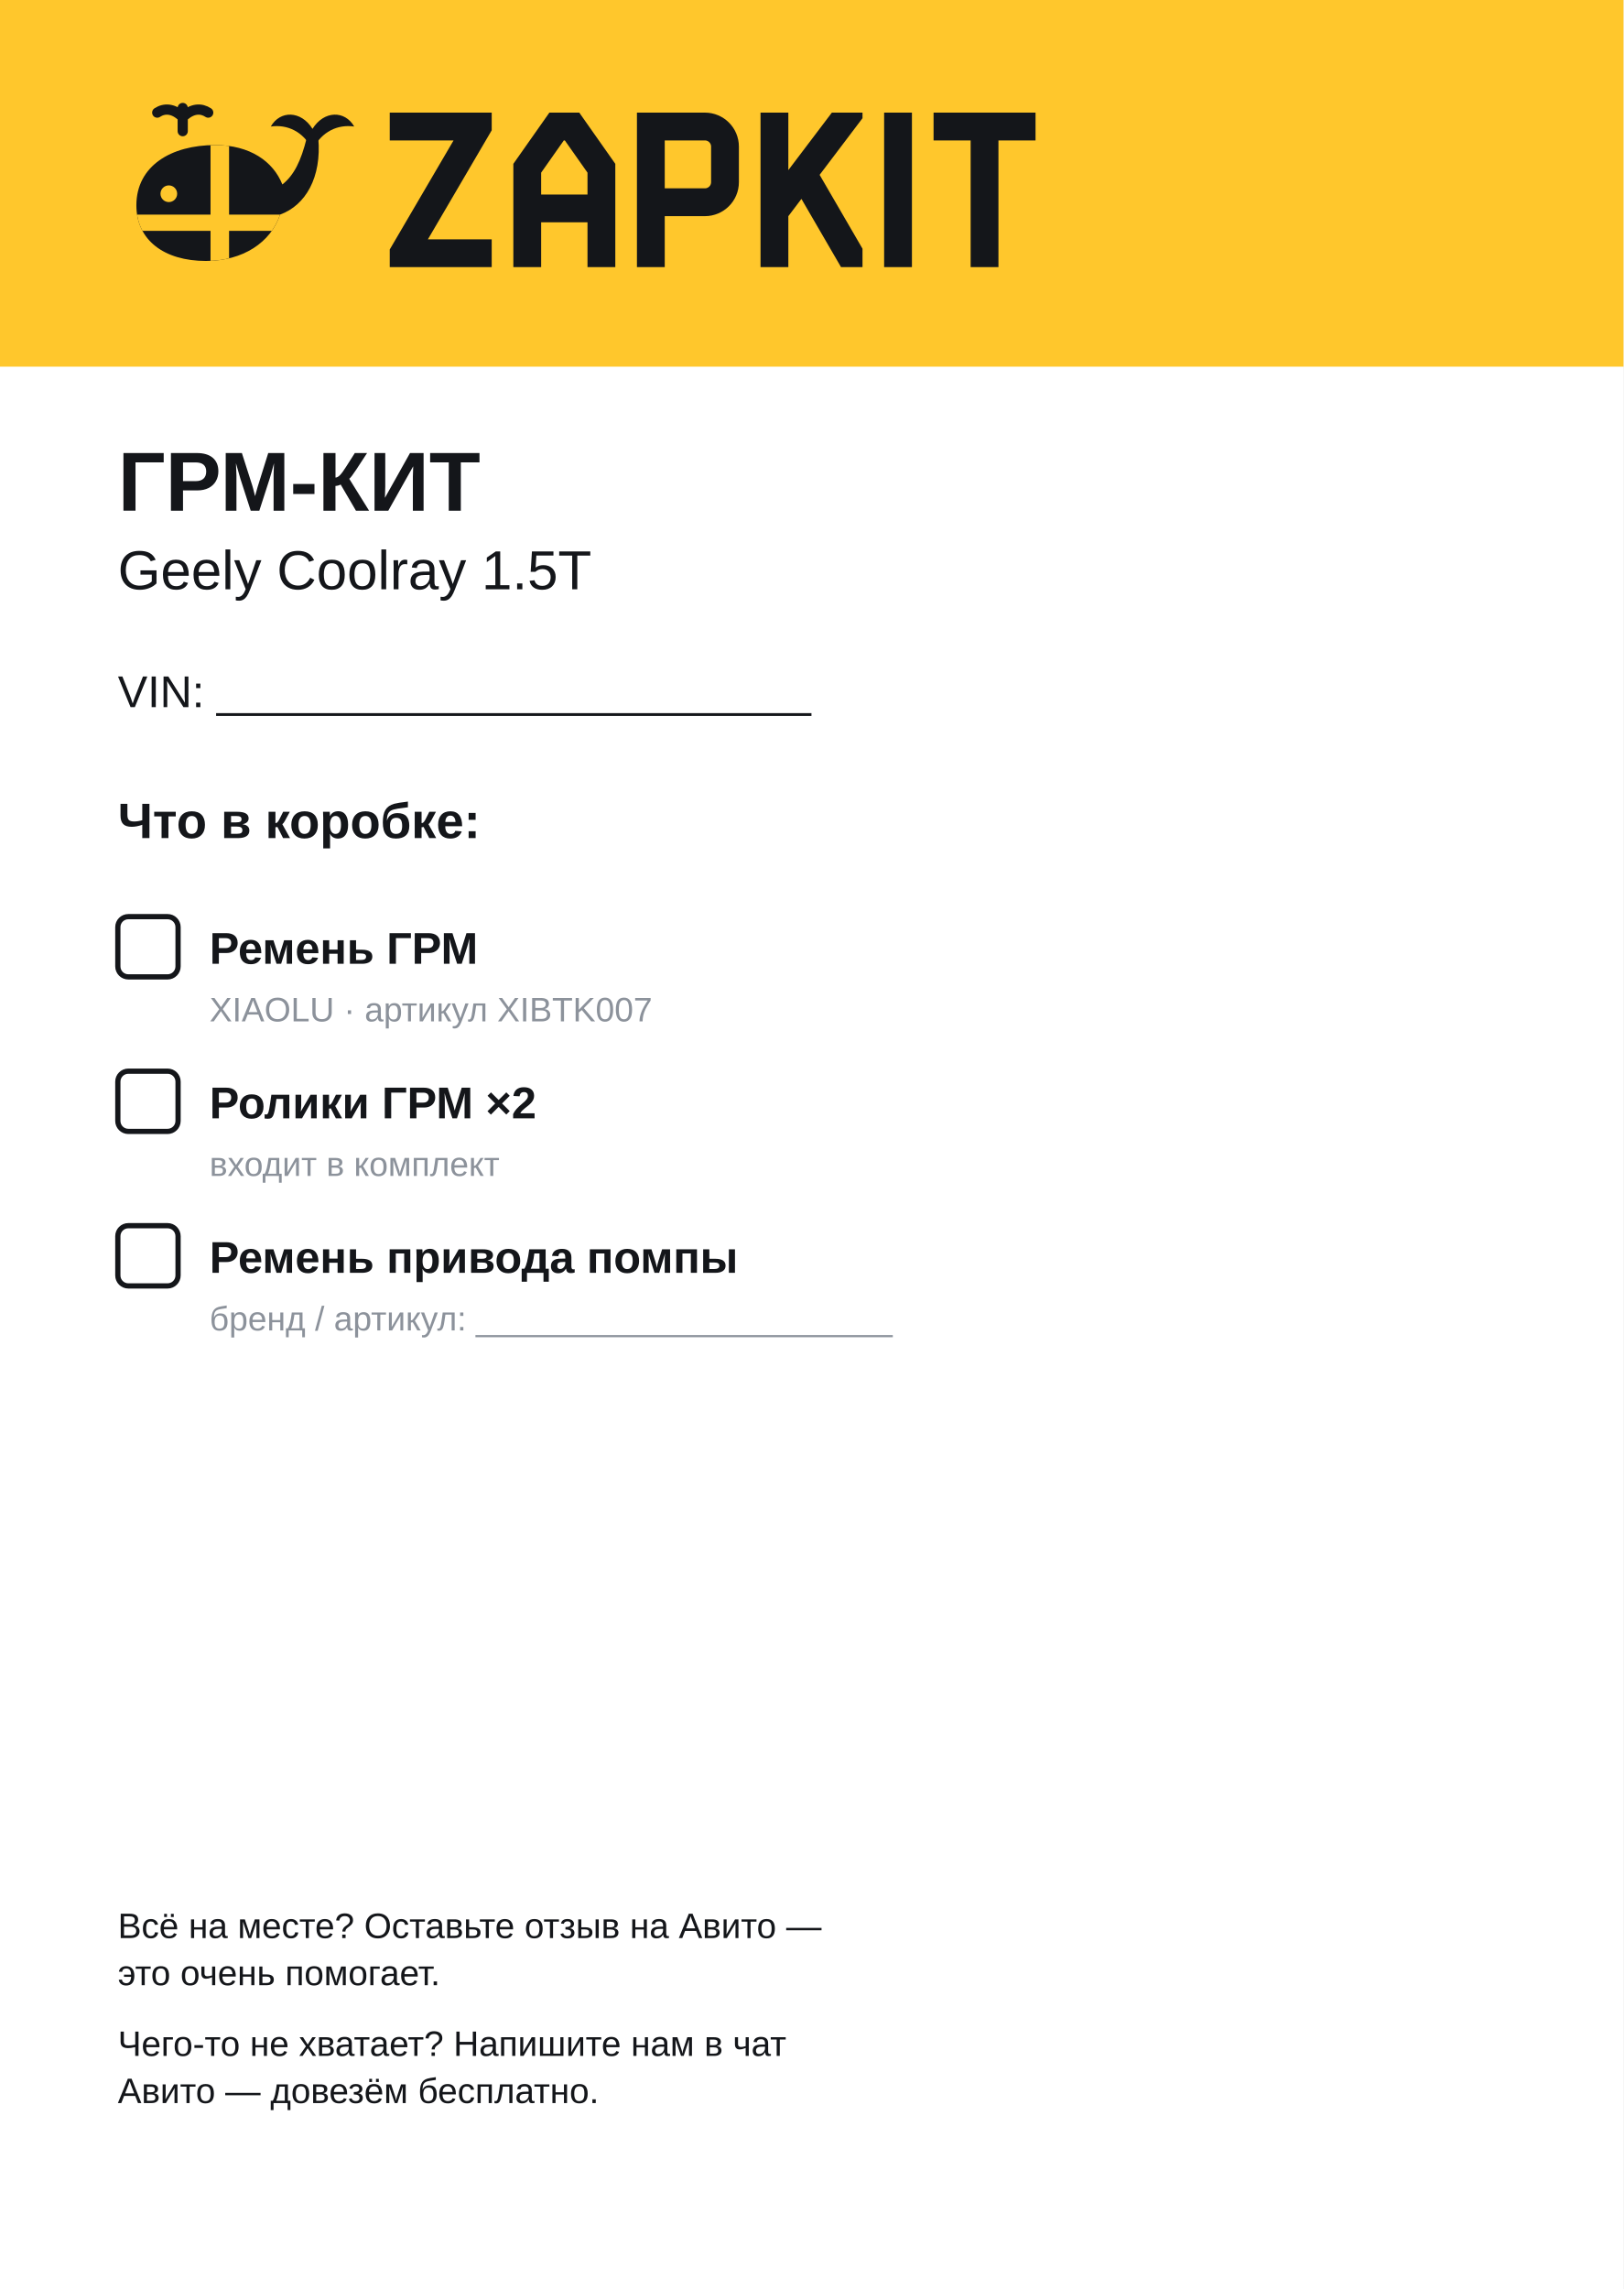
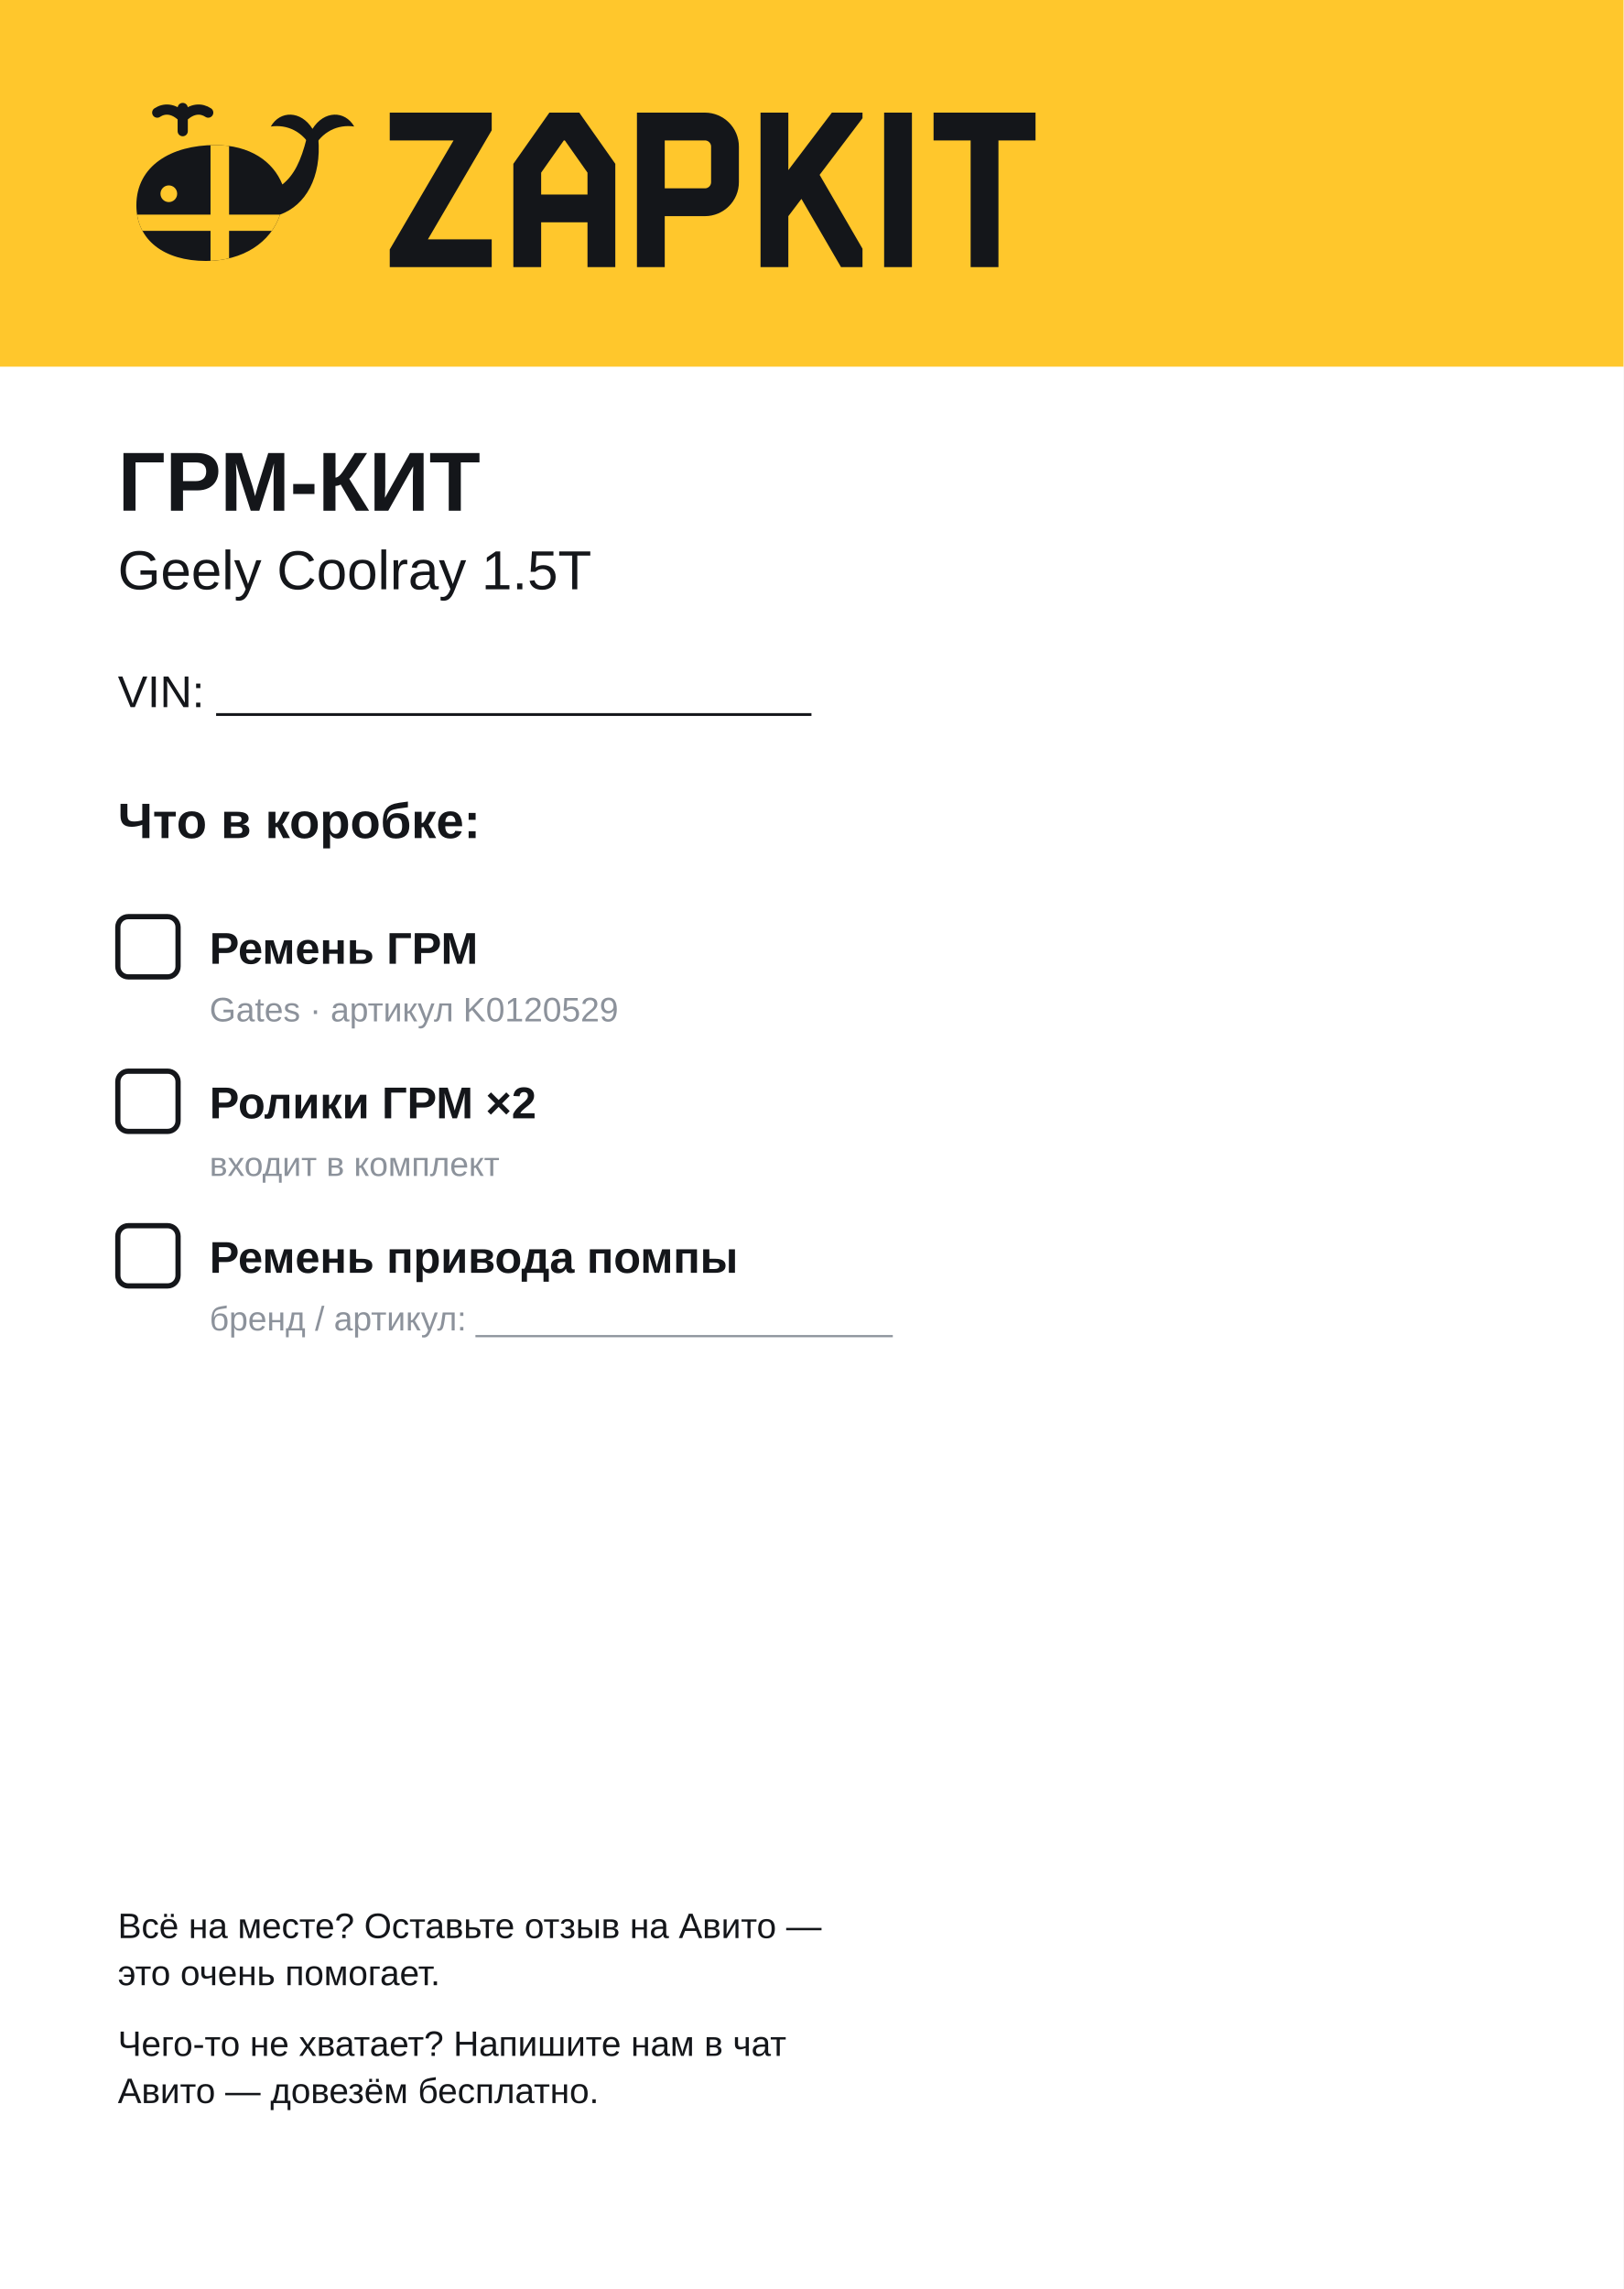
<svg xmlns="http://www.w3.org/2000/svg" viewBox="0 0 1240 1748" width="1240" height="1748" role="img" aria-label="ZAPKIT — карта ремонта: ГРМ-КИТ Geely Coolray 1.5T">
  <rect width="1240" height="1748" fill="#FFFFFF" />
  <rect width="1240" height="280" fill="#FFC72C" />
  <g transform="translate(90 86) scale(1.18)">
    <g transform="translate(0 -30) scale(1.5)">
      <defs>
        <clipPath id="wb-r25">
          <path d="M8,60 C8,43 23,34 42,34 C57,34 67,41 71,51 C76,47 79,41 81.5,31 L86.5,31 C88,48 81,60 70,64 C66,76 54,84 38,84 C20,84 8,75 8,60 Z" />
        </clipPath>
      </defs>
      <path fill="#14161A" d="M8,60 C8,43 23,34 42,34 C57,34 67,41 71,51 C76,47 79,41 81.5,31 L86.5,31 C88,48 81,60 70,64 C66,76 54,84 38,84 C20,84 8,75 8,60 Z" />
      <path fill="#14161A" d="M84,36 C80,28 73,25 66,26 C70,19 79,19 84,27 C89,19 98,19 102,26 C95,25 88,28 84,36 Z" />
      <g clip-path="url(#wb-r25)" fill="#FFC72C">
        <rect x="40" y="30" width="8" height="60" />
        <rect x="0" y="64" width="90" height="7" />
      </g>
      <circle cx="22" cy="55" r="3.6" fill="#FFC72C" />
      <path d="M28,28 V18 M28,22 C24,18 20,18 17,20 M28,22 C32,18 36,18 39,20" fill="none" stroke="#14161A" stroke-width="4.4" stroke-linecap="round" />
    </g>
    <g transform="translate(176 0)">
      <defs>
        <clipPath id="c66-r25">
          <rect width="66" height="100" />
        </clipPath>
        <clipPath id="c18-r25">
          <rect width="18" height="100" />
        </clipPath>
      </defs>
      <g transform="translate(0 0)">
        <path clip-path="url(#c66-r25)" d="M0,9 H57 L9,91 H66" fill="none" stroke="#14161A" stroke-width="18" stroke-linejoin="miter" stroke-miterlimit="10" />
      </g>
      <g transform="translate(80 0)">
        <path clip-path="url(#c66-r25)" d="M9,100 V36 L28,9 H38 L57,36 V100 M9,62 H57" fill="none" stroke="#14161A" stroke-width="18" stroke-linejoin="miter" stroke-miterlimit="10" />
      </g>
      <g transform="translate(160 0)">
        <path clip-path="url(#c66-r25)" d="M9,100 V9 H44 A13,13 0 0 1 57,22 V45 A13,13 0 0 1 44,58 H9" fill="none" stroke="#14161A" stroke-width="18" stroke-linejoin="miter" stroke-miterlimit="10" />
      </g>
      <g transform="translate(240 0)">
        <path clip-path="url(#c66-r25)" d="M9,0 V100 M9,64 L62,-6 M30,44 L66,106" fill="none" stroke="#14161A" stroke-width="18" stroke-linejoin="miter" stroke-miterlimit="10" />
      </g>
      <g transform="translate(320 0)">
        <path clip-path="url(#c18-r25)" d="M9,0 V100" fill="none" stroke="#14161A" stroke-width="18" stroke-linejoin="miter" stroke-miterlimit="10" />
      </g>
      <g transform="translate(352 0)">
        <path clip-path="url(#c66-r25)" d="M0,9 H66 M33,9 V100" fill="none" stroke="#14161A" stroke-width="18" stroke-linejoin="miter" stroke-miterlimit="10" />
      </g>
    </g>
  </g>
  <text x="90" y="390" font-family="'Liberation Sans', Arial, Helvetica, sans-serif" font-size="64" font-weight="700" fill="#14161A" text-anchor="start">ГРМ-КИТ</text>
  <text x="90" y="450" font-family="'Liberation Sans', Arial, Helvetica, sans-serif" font-size="42" font-weight="400" fill="#14161A" text-anchor="start">Geely Coolray 1.5T</text>
  <text x="90" y="540" font-family="'Liberation Sans', Arial, Helvetica, sans-serif" font-size="34" font-weight="400" fill="#14161A" text-anchor="start">VIN: ________________________</text>
  <text x="90" y="640" font-family="'Liberation Sans', Arial, Helvetica, sans-serif" font-size="38" font-weight="700" fill="#14161A" text-anchor="start">Что в коробке:</text>
  <rect x="90" y="700" width="46" height="46" rx="8" fill="none" stroke="#14161A" stroke-width="4" />
  <text x="160" y="736" font-family="'Liberation Sans', Arial, Helvetica, sans-serif" font-size="34" font-weight="700" fill="#14161A" text-anchor="start">Ремень ГРМ</text>
-   <text x="160" y="780" font-family="'Liberation Sans', Arial, Helvetica, sans-serif" font-size="26" font-weight="400" fill="#8C929B" text-anchor="start">XIAOLU · артикул XIBTK007</text>
+   <text x="160" y="780" font-family="'Liberation Sans', Arial, Helvetica, sans-serif" font-size="26" font-weight="400" fill="#8C929B" text-anchor="start">Gates · артикул K0120529</text>
  <rect x="90" y="818" width="46" height="46" rx="8" fill="none" stroke="#14161A" stroke-width="4" />
  <text x="160" y="854" font-family="'Liberation Sans', Arial, Helvetica, sans-serif" font-size="34" font-weight="700" fill="#14161A" text-anchor="start">Ролики ГРМ ×2</text>
  <text x="160" y="898" font-family="'Liberation Sans', Arial, Helvetica, sans-serif" font-size="26" font-weight="400" fill="#8C929B" text-anchor="start">входит в комплект</text>
  <rect x="90" y="936" width="46" height="46" rx="8" fill="none" stroke="#14161A" stroke-width="4" />
  <text x="160" y="972" font-family="'Liberation Sans', Arial, Helvetica, sans-serif" font-size="34" font-weight="700" fill="#14161A" text-anchor="start">Ремень привода помпы</text>
  <text x="160" y="1016" font-family="'Liberation Sans', Arial, Helvetica, sans-serif" font-size="26" font-weight="400" fill="#8C929B" text-anchor="start">бренд / артикул: ______________________</text>
  <text x="90" y="1480" font-family="'Liberation Sans', Arial, Helvetica, sans-serif" font-size="27" font-weight="400" fill="#14161A" text-anchor="start">Всё на месте? Оставьте отзыв на Авито —</text>
  <text x="90" y="1516" font-family="'Liberation Sans', Arial, Helvetica, sans-serif" font-size="27" font-weight="400" fill="#14161A" text-anchor="start">это очень помогает.</text>
  <text x="90" y="1570" font-family="'Liberation Sans', Arial, Helvetica, sans-serif" font-size="27" font-weight="400" fill="#14161A" text-anchor="start">Чего-то не хватает? Напишите нам в чат</text>
  <text x="90" y="1606" font-family="'Liberation Sans', Arial, Helvetica, sans-serif" font-size="27" font-weight="400" fill="#14161A" text-anchor="start">Авито — довезём бесплатно.</text>
</svg>
